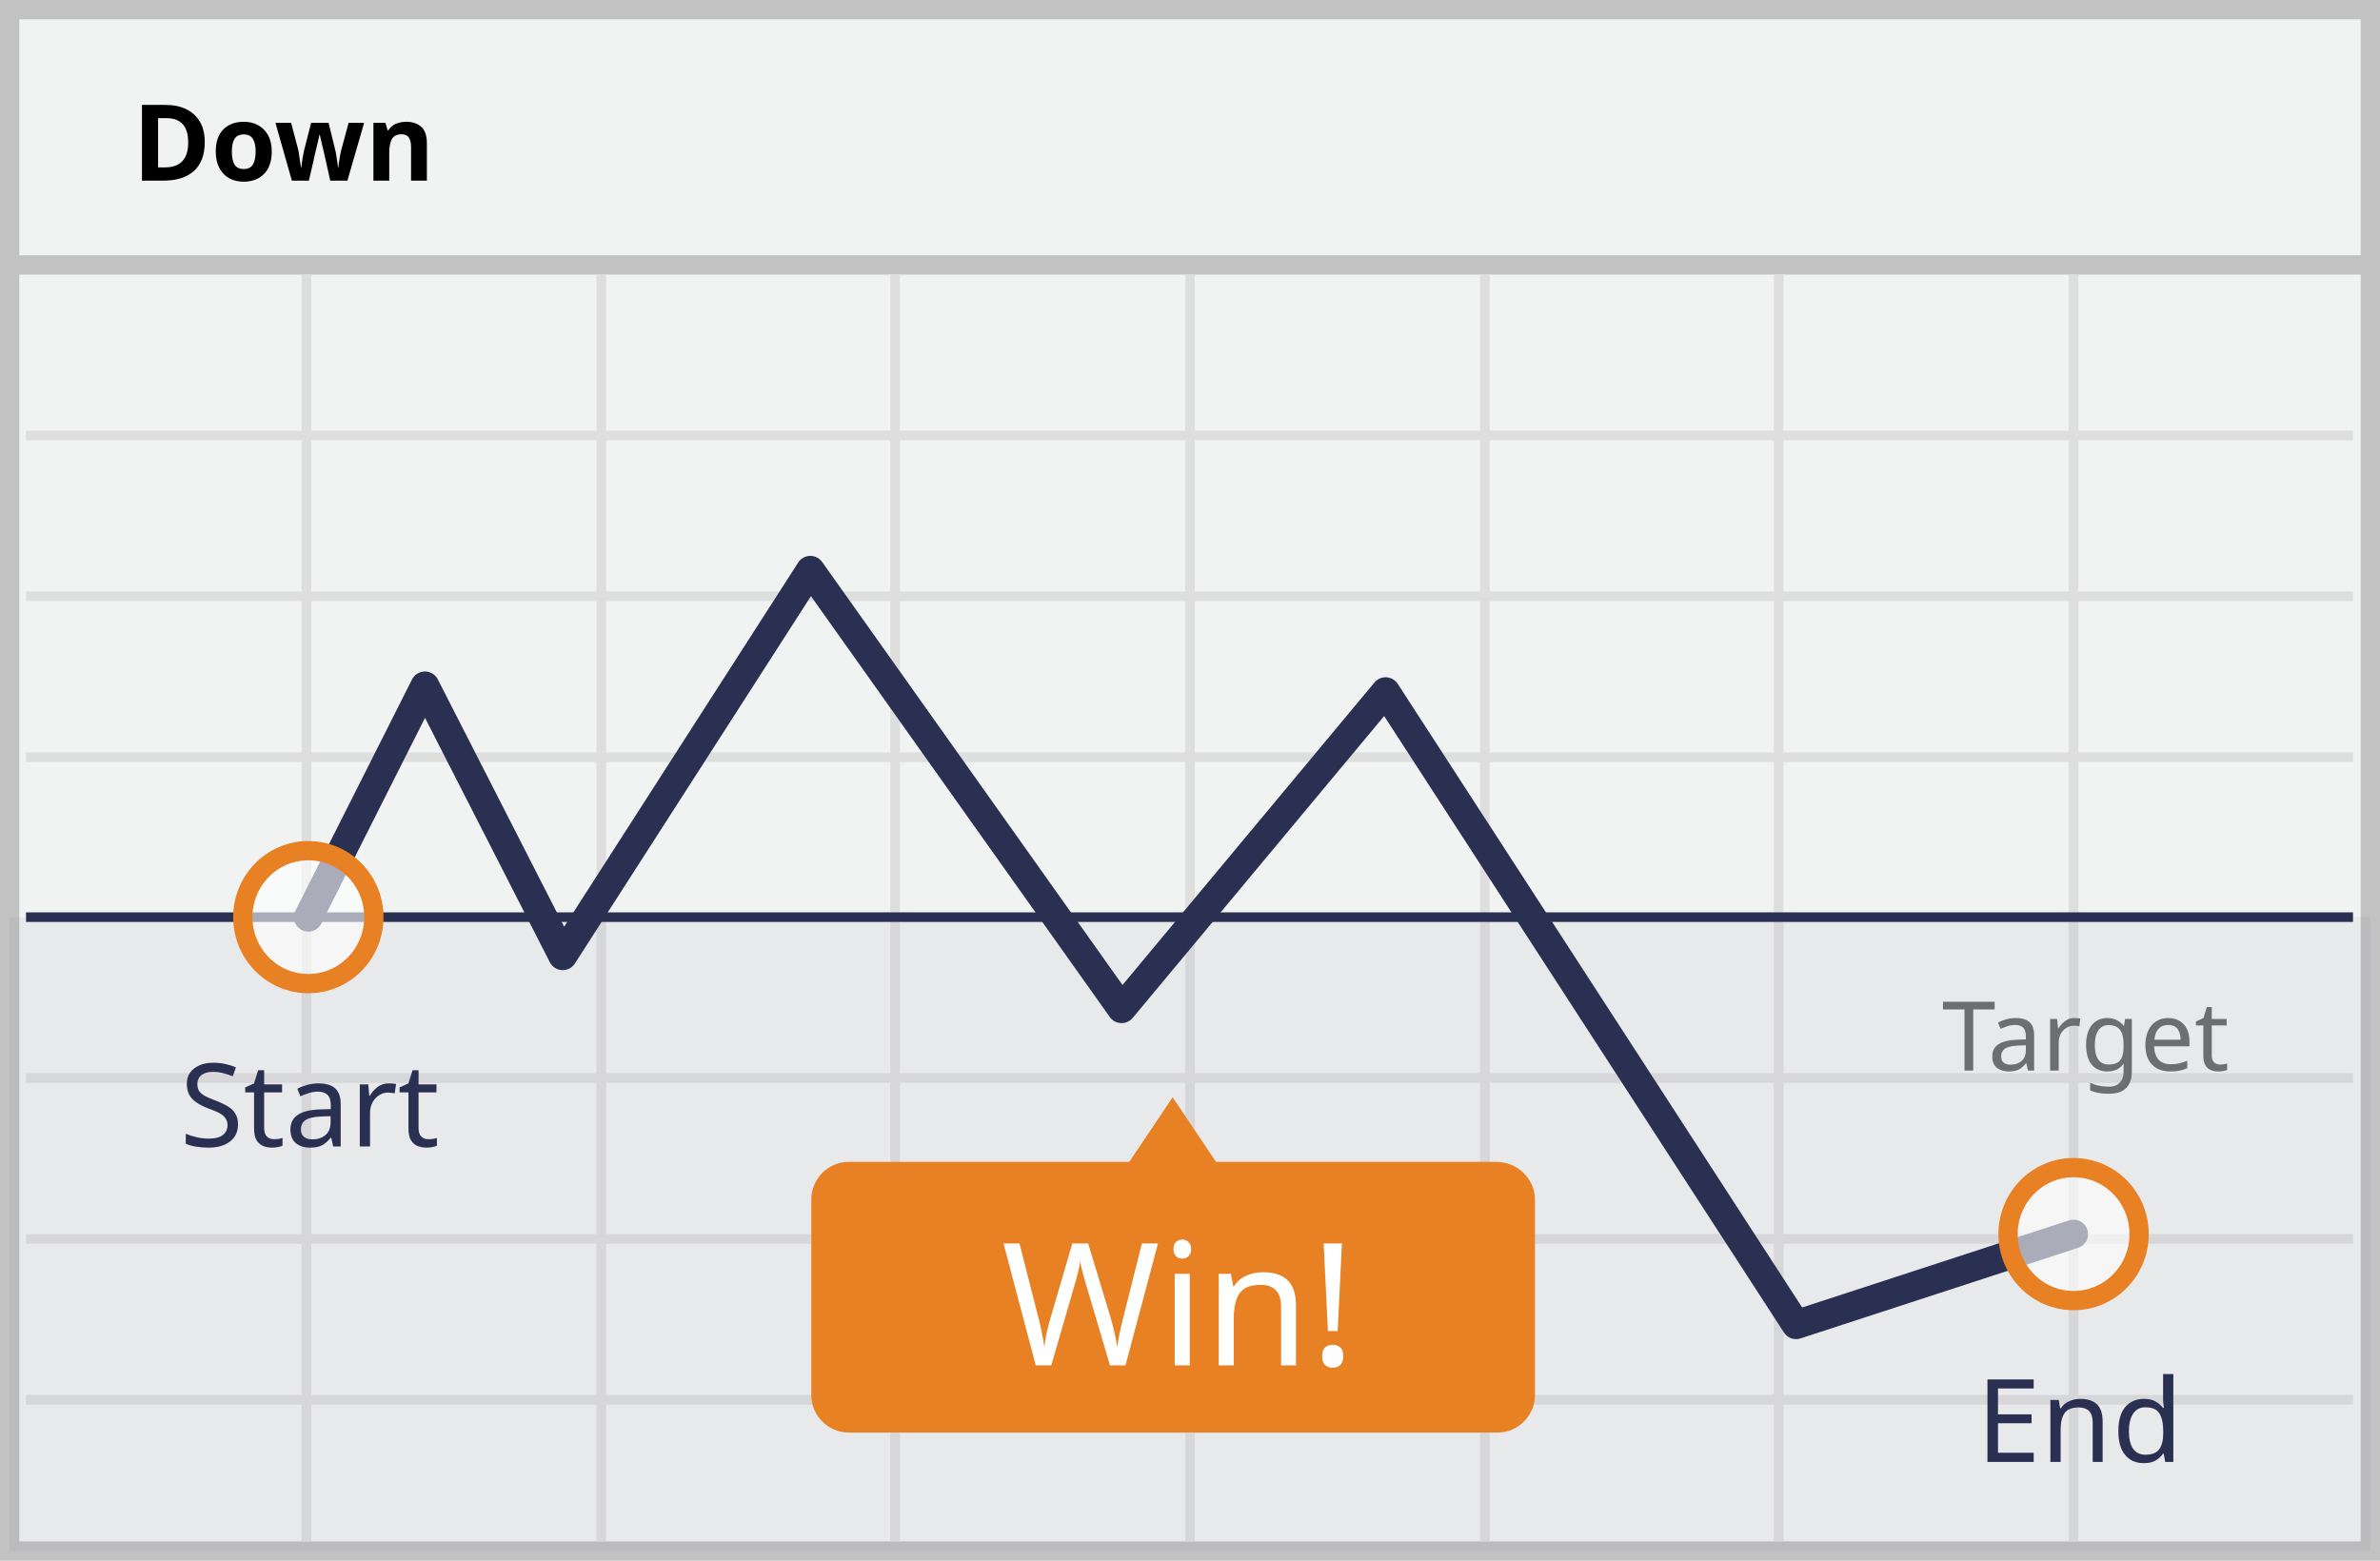
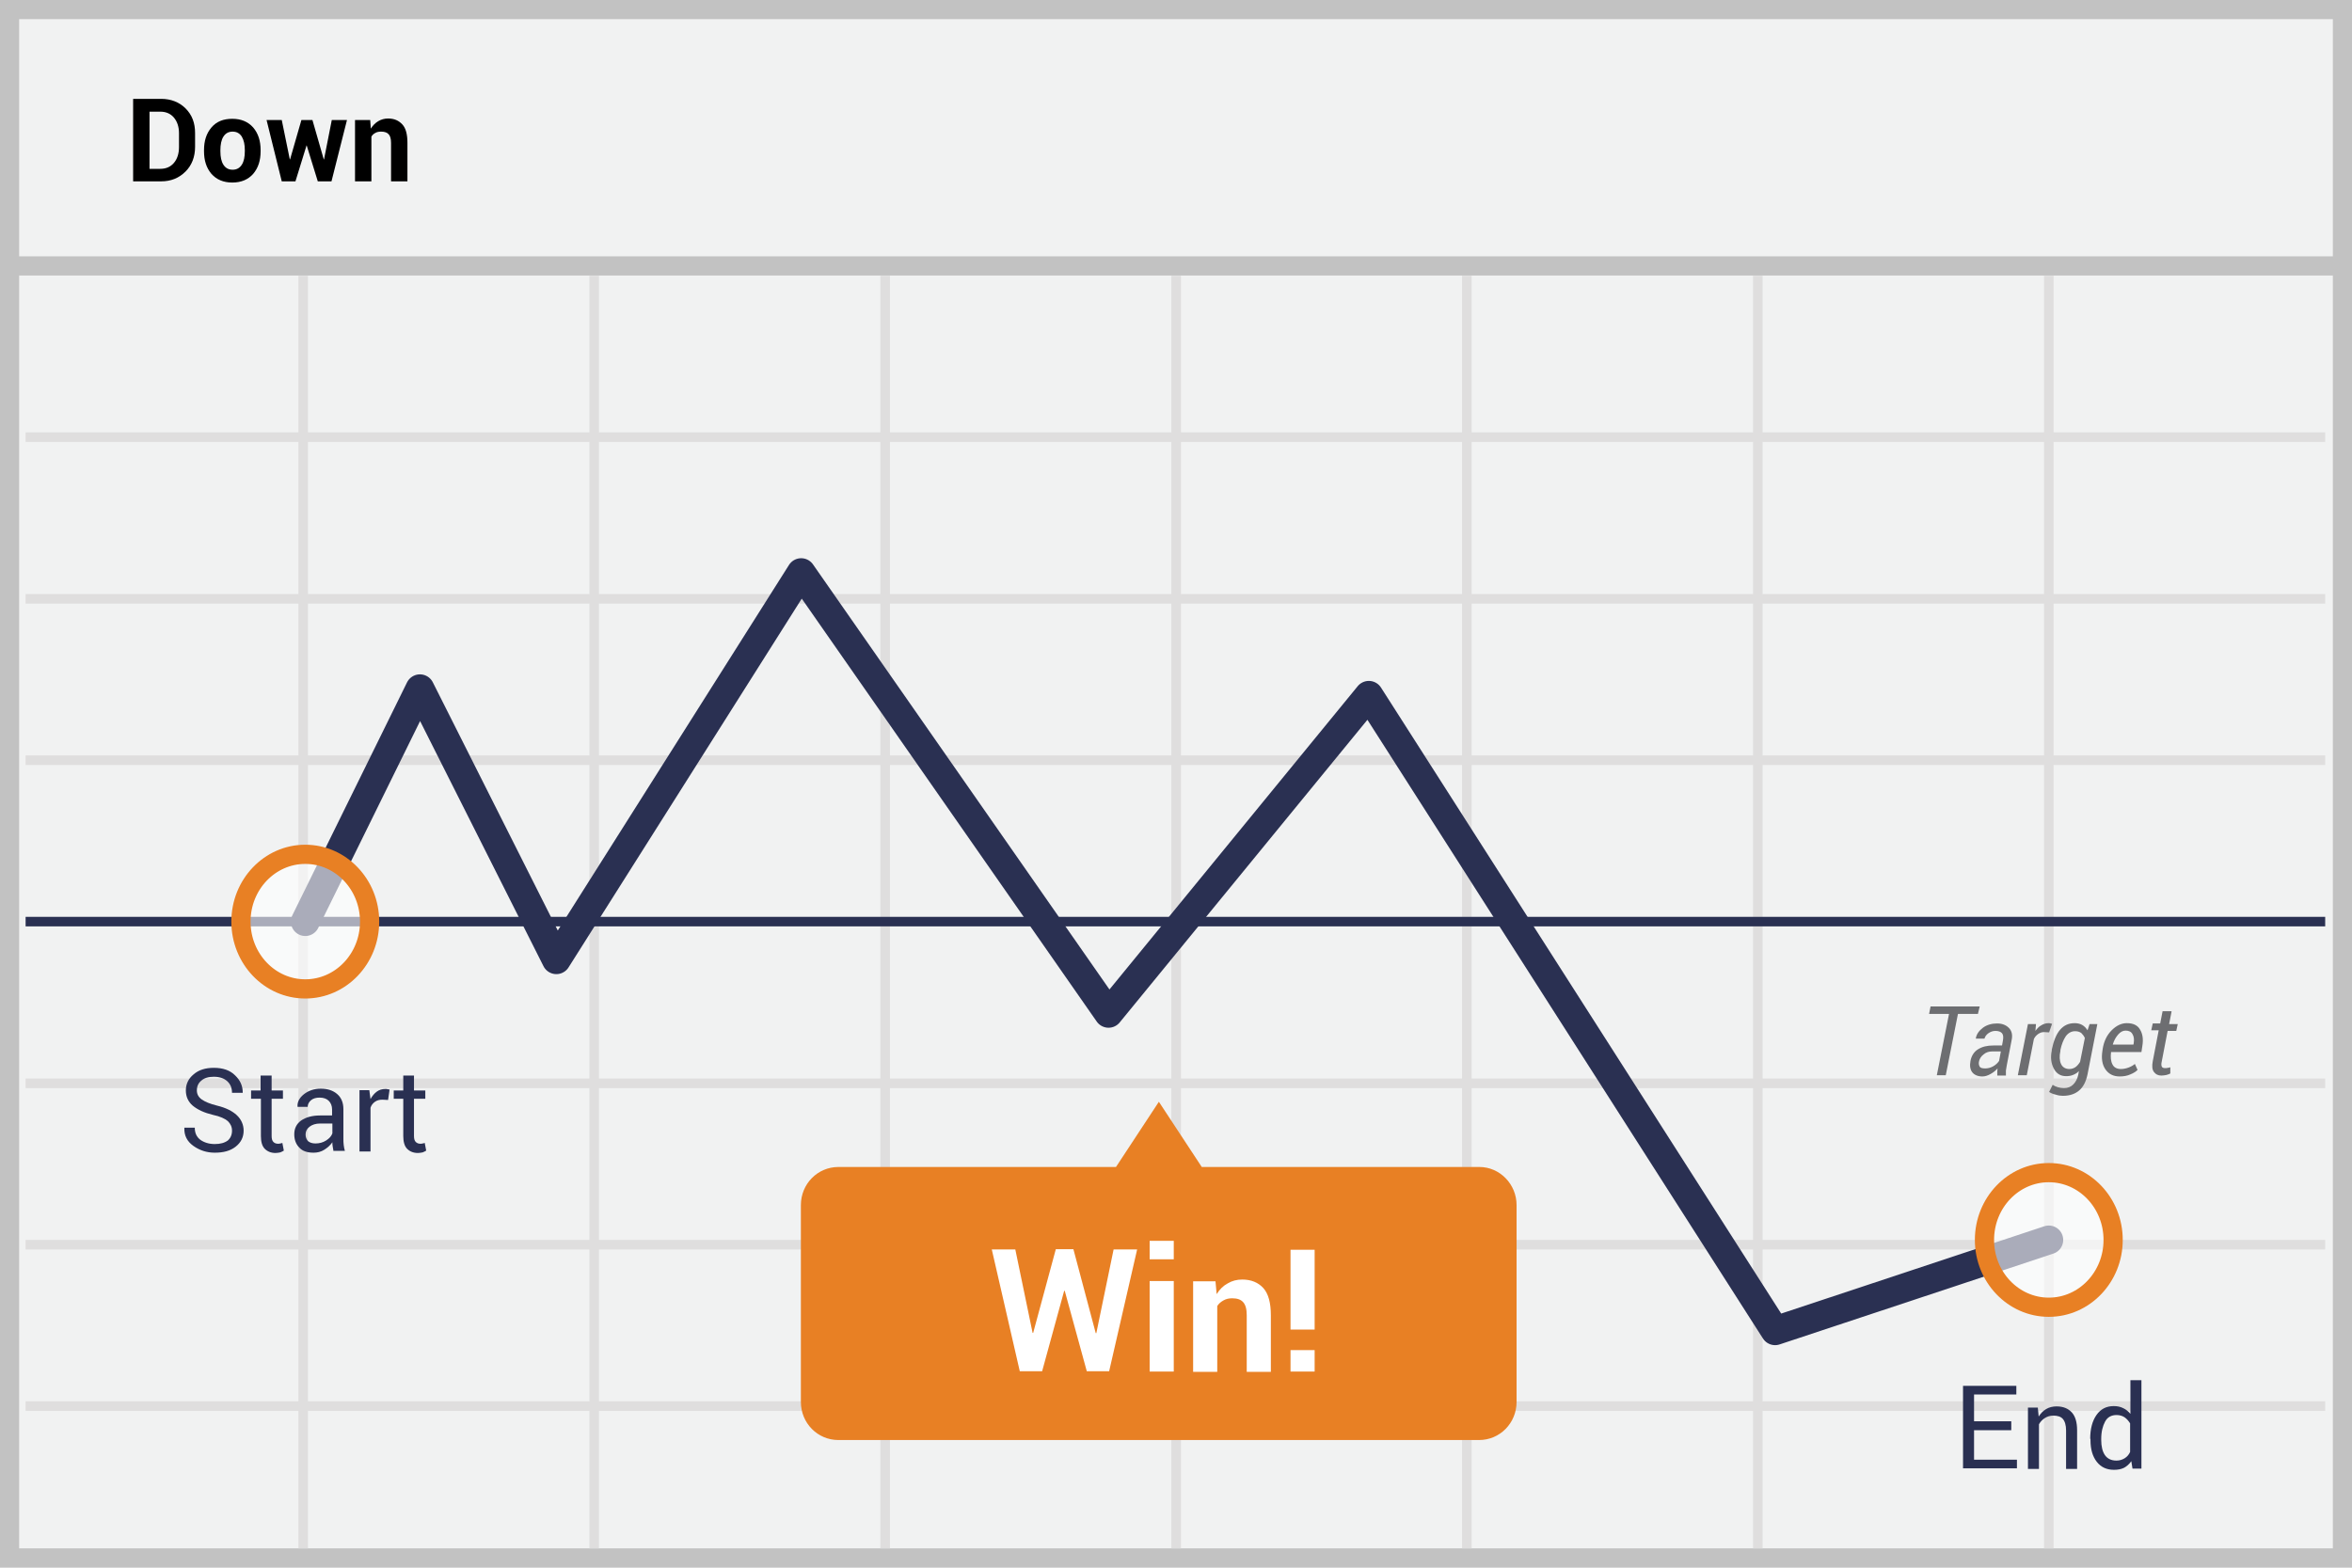
- <svg xmlns="http://www.w3.org/2000/svg" version="1.1" id="Layer_1" x="0px" y="0px" viewBox="0 0 247 162" style="enable-background:new 0 0 247 162;" xml:space="preserve">
+ <svg xmlns="http://www.w3.org/2000/svg" version="1.1" id="Layer_1" x="0px" y="0px" viewBox="0 0 78.97 52.64" style="enable-background:new 0 0 78.97 52.64;" xml:space="preserve">
  <style type="text/css">
- 	.st0{fill:#F1F2F2;stroke:#C2C2C2;stroke-width:2;stroke-miterlimit:10;}
- 	.st1{font-family:'Roboto-Bold';}
- 	.st2{font-size:12px;}
- 	.st3{font-family:'Roboto-Regular';}
- 	.st4{font-size:11px;font-weight:bold;}
- 	.st5{fill:none;stroke:#DFDEDE;stroke-miterlimit:10;}
- 	.st6{fill:none;stroke:#2A3052;stroke-linejoin:round;stroke-miterlimit:10;}
- 	.st7{opacity:5.000000e-02;fill:#2A3052;}
- 	.st8{fill:#2A3052;}
- 	.st9{fill:none;stroke:#2A3052;stroke-width:3;stroke-linecap:round;stroke-linejoin:round;stroke-miterlimit:10;}
- 	.st10{fill:#6D6E71;}
- 	.st11{font-family:'Roboto-Italic';}
- 	.st12{font-size:10px;}
- 	.st13{fill:#E88024;}
- 	.st14{fill:#FFFFFF;}
- 	.st15{font-size:17.723px;}
- 	.st16{opacity:0.6;}
- 	.st17{fill:none;stroke:#E88024;stroke-width:2;stroke-miterlimit:10;}
+ 	.st0{fill:#F1F2F2;stroke:#C2C2C2;stroke-width:0.646;stroke-miterlimit:10;}
+ 	.st1{fill:none;stroke:#DFDEDE;stroke-width:0.323;stroke-miterlimit:10;}
+ 	.st2{fill:none;stroke:#2A3052;stroke-width:0.323;stroke-linejoin:round;stroke-miterlimit:10;}
+ 	.st3{fill:none;stroke:#2A3052;stroke-width:0.969;stroke-linecap:round;stroke-linejoin:round;stroke-miterlimit:10;}
+ 	.st4{fill:#2A3052;}
+ 	.st5{fill:#E88024;}
+ 	.st6{fill:#6D6E71;}
+ 	.st7{fill:#FFFFFF;}
+ 	.st8{opacity:0.6;}
+ 	.st9{fill:none;stroke:#E88024;stroke-width:0.646;stroke-miterlimit:10;}
+ 	.st10{fill:#F1F2F2;stroke:#C2C2C2;stroke-width:0.645;stroke-miterlimit:10;}
+ 	.st11{fill:none;stroke:#DFDEDE;stroke-width:0.322;stroke-miterlimit:10;}
+ 	.st12{fill:none;stroke:#2A3052;stroke-width:0.322;stroke-linejoin:round;stroke-miterlimit:10;}
+ 	.st13{fill:none;stroke:#2A3052;stroke-width:0.967;stroke-linecap:round;stroke-linejoin:round;stroke-miterlimit:10;}
+ 	.st14{fill:none;stroke:#E88024;stroke-width:0.645;stroke-miterlimit:10;}
</style>
  <g>
-     <rect x="1" y="1" class="st0" width="245" height="160" />
-     <line class="st0" x1="0.9" y1="27.5" x2="245.9" y2="27.5" />
-     <text transform="matrix(1 0 0 1 13.75 18.75)" class="st3 st4">Down</text>
+     <rect x="0.32" y="0.32" class="st10" width="78.33" height="52" />
+     <line class="st10" x1="0.3" y1="8.93" x2="78.63" y2="8.93" />
    <g>
-       <line class="st5" x1="2.7" y1="45.2" x2="244.2" y2="45.2" />
-       <line class="st5" x1="2.7" y1="61.9" x2="244.2" y2="61.9" />
-       <line class="st5" x1="2.7" y1="78.6" x2="244.2" y2="78.6" />
-       <line class="st5" x1="2.7" y1="111.9" x2="244.2" y2="111.9" />
-       <line class="st5" x1="2.7" y1="128.6" x2="244.2" y2="128.6" />
-       <line class="st5" x1="2.7" y1="145.3" x2="244.2" y2="145.3" />
-       <line class="st5" x1="31.8" y1="28.5" x2="31.8" y2="160" />
-       <line class="st5" x1="62.4" y1="28.5" x2="62.4" y2="160" />
-       <line class="st5" x1="92.9" y1="28.5" x2="92.9" y2="160" />
-       <line class="st5" x1="123.5" y1="28.5" x2="123.5" y2="160" />
-       <line class="st5" x1="154.1" y1="28.5" x2="154.1" y2="160" />
-       <line class="st5" x1="184.6" y1="28.5" x2="184.6" y2="160" />
-       <line class="st5" x1="215.2" y1="28.5" x2="215.2" y2="160" />
-       <line class="st6" x1="2.7" y1="95.2" x2="244.2" y2="95.2" />
+       <path d="M4.47,6.09V3.32h0.94c0.33,0,0.61,0.11,0.82,0.32c0.22,0.22,0.32,0.49,0.32,0.83v0.46c0,0.34-0.11,0.62-0.32,0.83    C6.01,5.98,5.74,6.09,5.41,6.09H4.47z M5.02,3.75v1.92h0.36c0.2,0,0.35-0.07,0.46-0.2c0.11-0.13,0.17-0.31,0.17-0.53V4.47    c0-0.21-0.06-0.39-0.17-0.52c-0.11-0.13-0.26-0.2-0.46-0.2H5.02z" />
+       <path d="M6.85,5.04c0-0.31,0.08-0.56,0.25-0.76c0.17-0.2,0.4-0.29,0.7-0.29c0.3,0,0.53,0.1,0.7,0.29c0.17,0.2,0.25,0.45,0.25,0.76    v0.04c0,0.31-0.08,0.56-0.25,0.76c-0.17,0.19-0.4,0.29-0.7,0.29c-0.3,0-0.53-0.1-0.7-0.29c-0.17-0.2-0.25-0.45-0.25-0.76V5.04z     M7.4,5.08c0,0.19,0.03,0.34,0.1,0.45S7.67,5.7,7.81,5.7c0.14,0,0.24-0.06,0.31-0.17c0.07-0.11,0.1-0.26,0.1-0.45V5.04    c0-0.18-0.03-0.33-0.1-0.45C8.05,4.48,7.95,4.42,7.81,4.42c-0.14,0-0.24,0.06-0.31,0.17S7.4,4.86,7.4,5.04V5.08z" />
+       <path d="M10.87,5.35h0.01l0.26-1.32h0.51l-0.52,2.06h-0.46l-0.38-1.23H10.3L9.92,6.09H9.46L8.95,4.03h0.51l0.27,1.32h0.01    l0.38-1.32h0.37L10.87,5.35z" />
+       <path d="M12.43,4.03l0.02,0.29c0.07-0.11,0.15-0.19,0.25-0.25s0.21-0.09,0.33-0.09c0.21,0,0.36,0.07,0.48,0.2    c0.12,0.13,0.17,0.34,0.17,0.62v1.29h-0.55V4.8c0-0.14-0.03-0.24-0.08-0.29C13,4.45,12.91,4.42,12.8,4.42    c-0.07,0-0.14,0.01-0.19,0.04c-0.06,0.03-0.11,0.07-0.14,0.13v1.5h-0.55V4.03H12.43z" />
    </g>
-     <rect x="1" y="95.2" class="st7" width="245" height="65.8" />
-     <text transform="matrix(1 0 0 1 205.1053 151.75)" class="st8 st3 st2">End</text>
-     <polyline class="st9" points="32,95.2 44.1,71.2 58.4,99.2 84.1,59.2 116.4,104.7 143.8,71.8 186.4,137.5 215.2,128.1  " />
    <g>
-       <text transform="matrix(1 0 0 1 201.5511 111.1252)" class="st10 st11 st12">Target</text>
+       <line class="st11" x1="0.86" y1="14.68" x2="78.07" y2="14.68" />
+       <line class="st11" x1="0.86" y1="20.11" x2="78.07" y2="20.11" />
+       <line class="st11" x1="0.86" y1="25.53" x2="78.07" y2="25.53" />
+       <line class="st11" x1="0.86" y1="36.38" x2="78.07" y2="36.38" />
+       <line class="st11" x1="0.86" y1="41.8" x2="78.07" y2="41.8" />
+       <line class="st11" x1="0.86" y1="47.22" x2="78.07" y2="47.22" />
+       <line class="st11" x1="10.18" y1="9.26" x2="10.18" y2="52" />
+       <line class="st11" x1="19.95" y1="9.26" x2="19.95" y2="52" />
+       <line class="st11" x1="29.72" y1="9.26" x2="29.72" y2="52" />
+       <line class="st11" x1="39.49" y1="9.26" x2="39.49" y2="52" />
+       <line class="st11" x1="49.25" y1="9.26" x2="49.25" y2="52" />
+       <line class="st11" x1="59.02" y1="9.26" x2="59.02" y2="52" />
+       <line class="st11" x1="68.79" y1="9.26" x2="68.79" y2="52" />
+       <line class="st12" x1="0.86" y1="30.95" x2="78.07" y2="30.95" />
    </g>
-     <text transform="matrix(1 0 0 1 18.6719 119)" class="st8 st3 st2">Start</text>
    <g>
-       <path class="st13" d="M155.3,120.6h-29.1l-4.5-6.7l-4.5,6.7H88.1c-2.2,0-3.9,1.8-3.9,3.9v20.3c0,2.2,1.8,3.9,3.9,3.9h67.3    c2.2,0,3.9-1.8,3.9-3.9v-20.3C159.3,122.4,157.5,120.6,155.3,120.6z" />
+       <path class="st4" d="M67.53,48.03h-1.25v0.99h1.44v0.29h-1.81v-2.77h1.79v0.29h-1.42v0.9h1.25V48.03z" />
+       <path class="st4" d="M68.42,47.26l0.03,0.31c0.07-0.11,0.15-0.19,0.25-0.25c0.1-0.06,0.22-0.09,0.35-0.09    c0.22,0,0.39,0.07,0.51,0.2s0.18,0.33,0.18,0.6v1.3h-0.37v-1.29c0-0.18-0.04-0.31-0.11-0.39s-0.18-0.11-0.32-0.11    c-0.11,0-0.2,0.03-0.28,0.08c-0.08,0.05-0.15,0.12-0.2,0.21v1.5h-0.37v-2.06H68.42z" />
+       <path class="st4" d="M70.18,48.32c0-0.33,0.07-0.6,0.21-0.8c0.14-0.2,0.33-0.3,0.58-0.3c0.12,0,0.22,0.02,0.32,0.07    c0.09,0.04,0.17,0.11,0.24,0.19v-1.13h0.37v2.97h-0.3l-0.04-0.25c-0.07,0.1-0.15,0.17-0.24,0.22c-0.1,0.05-0.21,0.07-0.34,0.07    c-0.25,0-0.44-0.09-0.58-0.27c-0.14-0.18-0.21-0.42-0.21-0.72V48.32z M70.55,48.36c0,0.21,0.04,0.38,0.12,0.5s0.21,0.19,0.39,0.19    c0.11,0,0.2-0.03,0.28-0.08s0.14-0.12,0.18-0.21V47.8c-0.05-0.08-0.11-0.15-0.18-0.2s-0.17-0.08-0.27-0.08    c-0.18,0-0.31,0.07-0.39,0.22s-0.13,0.34-0.13,0.58V48.36z" />
+     </g>
+     <polyline class="st13" points="10.25,30.95 14.1,23.13 18.68,32.23 26.9,19.23 37.22,34.03 45.96,23.35 59.6,44.69 68.79,41.64     " />
+     <g>
      <g>
-         <text transform="matrix(1 0 0 1 103.9283 141.7256)" class="st14 st1 st15">Win!</text>
+         <path class="st6" d="M66.41,34.05h-0.67l-0.41,2.06h-0.3l0.41-2.06h-0.67l0.05-0.25h1.65L66.41,34.05z" />
+         <path class="st6" d="M67.06,36.11c0-0.05,0-0.09,0-0.13s0.01-0.07,0.01-0.1c-0.07,0.08-0.15,0.14-0.24,0.19     c-0.09,0.05-0.18,0.08-0.27,0.08c-0.15,0-0.27-0.05-0.34-0.14s-0.09-0.22-0.06-0.38c0.03-0.17,0.12-0.31,0.25-0.39     c0.14-0.09,0.31-0.13,0.52-0.13h0.29l0.03-0.17c0.02-0.11,0.01-0.19-0.03-0.24c-0.04-0.05-0.12-0.08-0.22-0.08     c-0.09,0-0.17,0.03-0.24,0.08c-0.07,0.05-0.11,0.11-0.13,0.18h-0.29l0-0.01c0.02-0.13,0.1-0.25,0.23-0.35     c0.13-0.1,0.3-0.15,0.48-0.15c0.17,0,0.3,0.05,0.4,0.15c0.1,0.1,0.13,0.24,0.09,0.42l-0.16,0.83c-0.01,0.06-0.02,0.12-0.03,0.18     c0,0.06,0,0.11,0,0.17H67.06z M66.66,35.88c0.08,0,0.17-0.02,0.26-0.07c0.09-0.05,0.15-0.11,0.2-0.18l0.06-0.32h-0.3     c-0.1,0-0.2,0.03-0.28,0.1c-0.08,0.06-0.13,0.14-0.15,0.22c-0.02,0.08-0.01,0.14,0.02,0.19S66.57,35.88,66.66,35.88z" />
+         <path class="st6" d="M68.8,34.67l-0.17-0.01c-0.07,0-0.13,0.02-0.19,0.06c-0.06,0.04-0.11,0.09-0.15,0.17l-0.24,1.22h-0.3     l0.34-1.72h0.27l-0.02,0.23c0.06-0.08,0.12-0.15,0.2-0.19c0.07-0.04,0.15-0.07,0.24-0.07c0.02,0,0.04,0,0.07,0.01     s0.04,0.01,0.05,0.01L68.8,34.67z" />
+         <path class="st6" d="M68.89,35.25c0.06-0.29,0.15-0.52,0.28-0.67c0.13-0.15,0.29-0.22,0.49-0.22c0.09,0,0.18,0.02,0.25,0.06     c0.07,0.04,0.13,0.1,0.18,0.18l0.07-0.21h0.26l-0.33,1.69c-0.05,0.24-0.14,0.42-0.28,0.54c-0.14,0.12-0.32,0.18-0.55,0.18     c-0.07,0-0.15-0.01-0.24-0.04c-0.09-0.02-0.16-0.05-0.22-0.09l0.12-0.24c0.04,0.03,0.1,0.06,0.17,0.08     c0.07,0.02,0.14,0.03,0.21,0.03c0.13,0,0.23-0.04,0.31-0.12c0.08-0.08,0.14-0.19,0.17-0.33l0.02-0.12     c-0.06,0.06-0.12,0.1-0.2,0.13c-0.07,0.03-0.15,0.04-0.23,0.04c-0.18,0-0.32-0.08-0.41-0.25c-0.09-0.17-0.12-0.37-0.07-0.61     L68.89,35.25z M69.18,35.29c-0.04,0.18-0.03,0.33,0.02,0.44c0.05,0.11,0.15,0.17,0.28,0.17c0.07,0,0.14-0.02,0.2-0.06     c0.06-0.04,0.11-0.1,0.16-0.18l0.16-0.8c-0.03-0.07-0.07-0.12-0.12-0.17c-0.06-0.04-0.12-0.06-0.21-0.06     c-0.12,0-0.23,0.06-0.31,0.17c-0.08,0.12-0.14,0.27-0.18,0.46L69.18,35.29z" />
+         <path class="st6" d="M71.17,36.15c-0.21,0-0.37-0.08-0.48-0.24c-0.11-0.16-0.14-0.37-0.1-0.62l0.01-0.07     c0.04-0.25,0.14-0.46,0.3-0.62c0.16-0.16,0.33-0.24,0.51-0.24c0.21,0,0.36,0.07,0.44,0.21c0.09,0.14,0.12,0.33,0.08,0.56     l-0.03,0.2h-1.02c-0.02,0.17-0.01,0.31,0.05,0.42c0.05,0.1,0.15,0.15,0.28,0.15c0.09,0,0.18-0.02,0.26-0.05     c0.08-0.03,0.15-0.07,0.21-0.12l0.09,0.2c-0.06,0.06-0.14,0.11-0.24,0.15C71.42,36.13,71.3,36.15,71.17,36.15z M71.37,34.61     c-0.09,0-0.17,0.04-0.25,0.13c-0.08,0.09-0.14,0.2-0.18,0.33l0,0.01h0.69l0.01-0.04c0.02-0.13,0.01-0.23-0.04-0.31     C71.56,34.65,71.48,34.61,71.37,34.61z" />
+         <path class="st6" d="M72.91,33.98l-0.08,0.41h0.29l-0.05,0.23h-0.29l-0.2,1.04c-0.02,0.08-0.01,0.14,0.01,0.17     c0.02,0.03,0.06,0.04,0.11,0.04c0.02,0,0.05,0,0.09-0.01c0.03,0,0.06-0.01,0.08-0.02l0,0.21c-0.03,0.02-0.07,0.03-0.13,0.05     c-0.06,0.01-0.11,0.02-0.17,0.02c-0.11,0-0.19-0.04-0.25-0.12s-0.07-0.2-0.04-0.36l0.2-1.04h-0.25l0.05-0.23h0.25l0.08-0.41     H72.91z" />
      </g>
    </g>
    <g>
-       <g class="st16">
-         <ellipse class="st14" cx="32" cy="95.2" rx="6.8" ry="6.9" />
-       </g>
+       <path class="st4" d="M7.79,37.97c0-0.13-0.05-0.23-0.14-0.32c-0.09-0.08-0.26-0.16-0.5-0.21c-0.29-0.07-0.51-0.17-0.68-0.31    C6.32,37,6.24,36.83,6.24,36.62c0-0.22,0.09-0.4,0.26-0.54c0.17-0.15,0.4-0.22,0.68-0.22c0.3,0,0.54,0.08,0.71,0.25    c0.18,0.17,0.26,0.36,0.26,0.58l0,0.01H7.79c0-0.16-0.05-0.29-0.16-0.39s-0.26-0.15-0.45-0.15c-0.18,0-0.32,0.04-0.42,0.13    c-0.1,0.08-0.15,0.19-0.15,0.33c0,0.12,0.05,0.22,0.16,0.3c0.11,0.08,0.28,0.15,0.52,0.21c0.29,0.07,0.51,0.18,0.66,0.32    s0.23,0.32,0.23,0.52c0,0.22-0.09,0.4-0.27,0.54c-0.18,0.14-0.41,0.2-0.7,0.2c-0.27,0-0.51-0.08-0.72-0.23    c-0.21-0.15-0.31-0.35-0.3-0.6l0-0.01h0.35c0,0.18,0.06,0.31,0.19,0.41c0.13,0.09,0.29,0.14,0.48,0.14c0.19,0,0.33-0.04,0.44-0.12    C7.74,38.22,7.79,38.11,7.79,37.97z" />
+       <path class="st4" d="M9.12,36.12v0.5H9.5v0.28H9.12v1.25c0,0.1,0.02,0.16,0.06,0.2c0.04,0.04,0.09,0.06,0.16,0.06    c0.02,0,0.04,0,0.07-0.01c0.03,0,0.05-0.01,0.07-0.02l0.05,0.26c-0.03,0.02-0.07,0.04-0.12,0.06c-0.05,0.01-0.11,0.02-0.16,0.02    c-0.15,0-0.27-0.05-0.36-0.14c-0.09-0.09-0.13-0.24-0.13-0.43v-1.25H8.43v-0.28h0.32v-0.5H9.12z" />
+       <path class="st4" d="M11.2,38.67c-0.01-0.06-0.02-0.12-0.03-0.17c-0.01-0.05-0.01-0.09-0.01-0.14c-0.07,0.1-0.16,0.18-0.27,0.25    c-0.11,0.07-0.23,0.1-0.36,0.1c-0.21,0-0.37-0.05-0.48-0.17c-0.11-0.11-0.17-0.26-0.17-0.45c0-0.2,0.08-0.35,0.23-0.46    c0.16-0.11,0.37-0.17,0.64-0.17h0.4v-0.2c0-0.12-0.04-0.22-0.11-0.29c-0.07-0.07-0.17-0.11-0.31-0.11c-0.12,0-0.22,0.03-0.29,0.09    s-0.11,0.14-0.11,0.22H9.99l0-0.01c-0.01-0.15,0.06-0.29,0.21-0.41c0.15-0.12,0.34-0.19,0.57-0.19c0.23,0,0.41,0.06,0.55,0.18    c0.14,0.12,0.21,0.29,0.21,0.51v0.99c0,0.07,0,0.14,0.01,0.21c0.01,0.07,0.02,0.14,0.04,0.2H11.2z M10.59,38.4    c0.13,0,0.25-0.03,0.36-0.1c0.11-0.07,0.18-0.15,0.21-0.24v-0.33h-0.41c-0.15,0-0.27,0.04-0.36,0.11S10.26,38,10.26,38.1    c0,0.09,0.03,0.16,0.08,0.22C10.4,38.37,10.48,38.4,10.59,38.4z" />
+       <path class="st4" d="M13.03,36.94l-0.19-0.01c-0.1,0-0.18,0.02-0.25,0.07s-0.12,0.11-0.15,0.2v1.47h-0.37v-2.06h0.33l0.04,0.3    c0.06-0.11,0.13-0.19,0.21-0.25c0.08-0.06,0.18-0.09,0.29-0.09c0.03,0,0.05,0,0.08,0.01c0.02,0,0.05,0.01,0.06,0.01L13.03,36.94z" />
+       <path class="st4" d="M13.9,36.12v0.5h0.38v0.28H13.9v1.25c0,0.1,0.02,0.16,0.06,0.2c0.04,0.04,0.09,0.06,0.16,0.06    c0.02,0,0.04,0,0.07-0.01c0.03,0,0.05-0.01,0.07-0.02l0.05,0.26c-0.03,0.02-0.07,0.04-0.12,0.06c-0.05,0.01-0.11,0.02-0.16,0.02    c-0.15,0-0.27-0.05-0.36-0.14c-0.09-0.09-0.13-0.24-0.13-0.43v-1.25h-0.32v-0.28h0.32v-0.5H13.9z" />
+     </g>
+     <g>
+       <path class="st5" d="M49.67,39.19h-9.32l-1.44-2.19l-1.44,2.19h-9.32c-0.7,0-1.26,0.57-1.26,1.28v6.61c0,0.71,0.56,1.28,1.26,1.28    h21.51c0.7,0,1.26-0.57,1.26-1.28v-6.61C50.92,39.77,50.36,39.19,49.67,39.19z" />
      <g>
-         <ellipse class="st17" cx="32" cy="95.2" rx="6.8" ry="6.9" />
+         <g>
+           <path class="st7" d="M36.79,44.77h0.02l0.58-2.81h0.79l-0.94,4.09h-0.75l-0.74-2.7h-0.02l-0.74,2.7h-0.75l-0.94-4.09h0.79      l0.58,2.8l0.02,0l0.76-2.81h0.59L36.79,44.77z" />
+           <path class="st7" d="M39.41,42.29H38.6v-0.62h0.81V42.29z M39.41,46.06H38.6v-3.04h0.81V46.06z" />
+           <path class="st7" d="M40.81,43.02l0.04,0.44c0.1-0.16,0.22-0.28,0.37-0.36c0.15-0.09,0.31-0.13,0.49-0.13      c0.3,0,0.54,0.1,0.71,0.29c0.17,0.19,0.25,0.5,0.25,0.91v1.9h-0.81v-1.9c0-0.21-0.04-0.35-0.12-0.44      c-0.08-0.09-0.2-0.13-0.37-0.13c-0.11,0-0.2,0.02-0.29,0.07s-0.16,0.11-0.21,0.19v2.21h-0.81v-3.04H40.81z" />
+           <path class="st7" d="M44.14,44.65h-0.81v-2.68h0.81V44.65z M44.14,46.06h-0.81v-0.72h0.81V46.06z" />
+         </g>
      </g>
    </g>
    <g>
-       <g class="st16">
-         <ellipse class="st14" cx="215.2" cy="128.1" rx="6.8" ry="6.9" />
+       <g class="st8">
+         <ellipse class="st7" cx="10.25" cy="30.95" rx="2.16" ry="2.26" />
      </g>
      <g>
-         <ellipse class="st17" cx="215.2" cy="128.1" rx="6.8" ry="6.9" />
+         <ellipse class="st14" cx="10.25" cy="30.95" rx="2.16" ry="2.26" />
+       </g>
+     </g>
+     <g>
+       <g class="st8">
+         <ellipse class="st7" cx="68.79" cy="41.64" rx="2.16" ry="2.26" />
+       </g>
+       <g>
+         <ellipse class="st14" cx="68.79" cy="41.64" rx="2.16" ry="2.26" />
      </g>
    </g>
  </g>
</svg>
